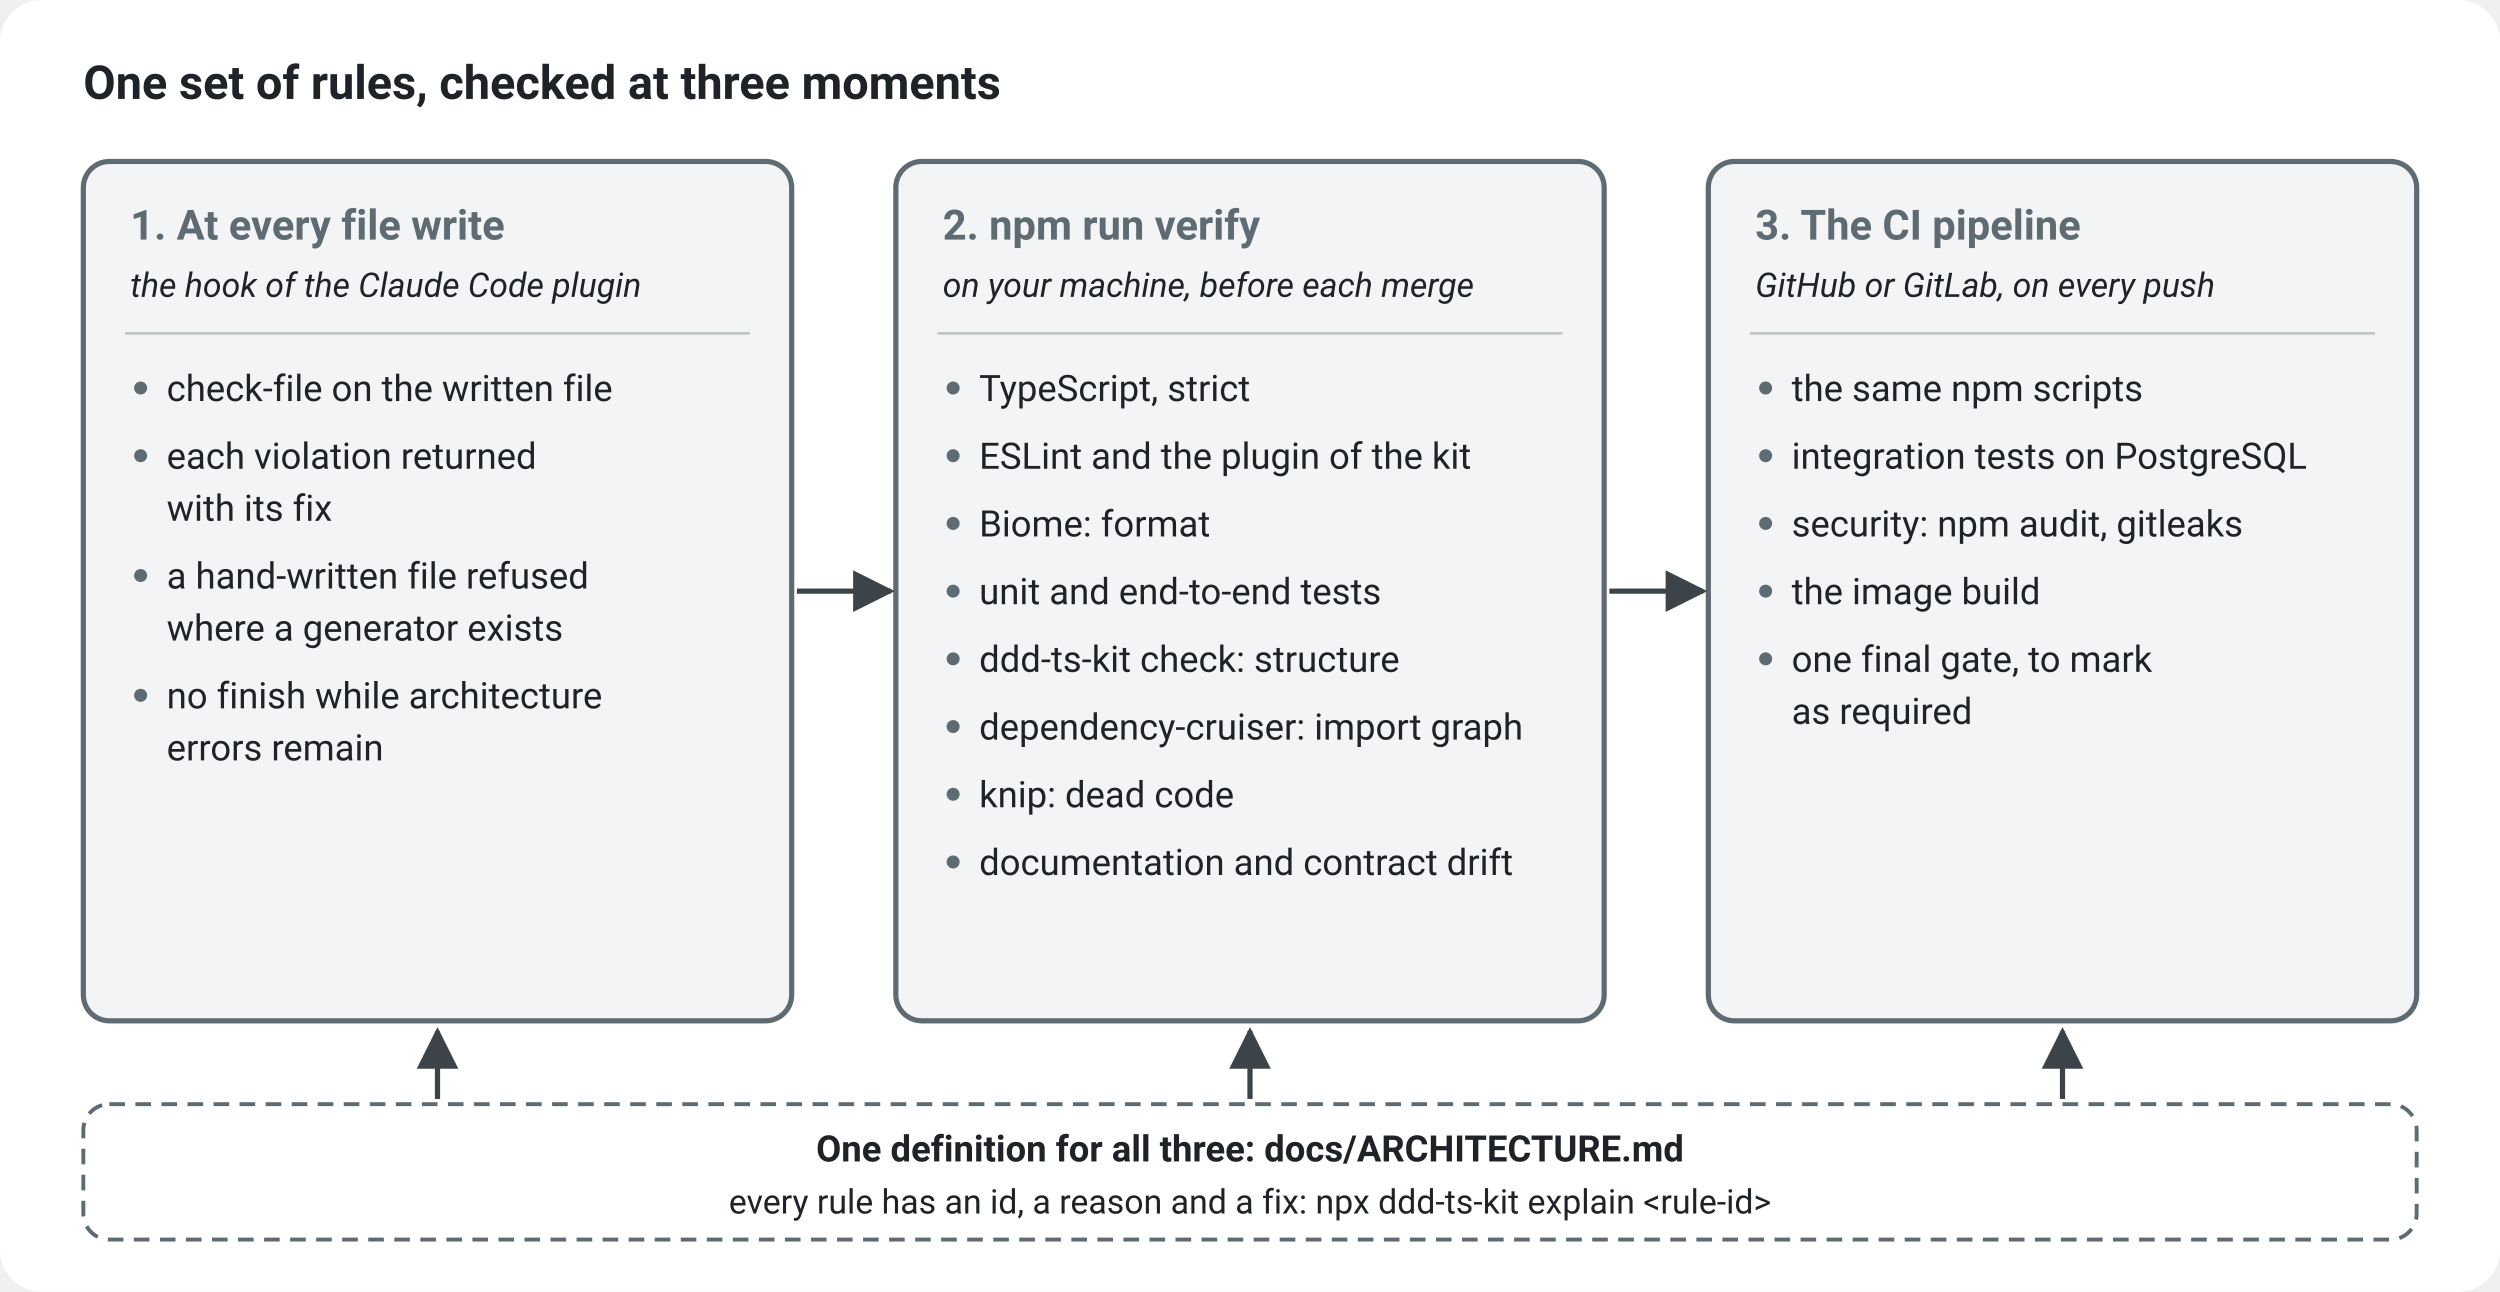
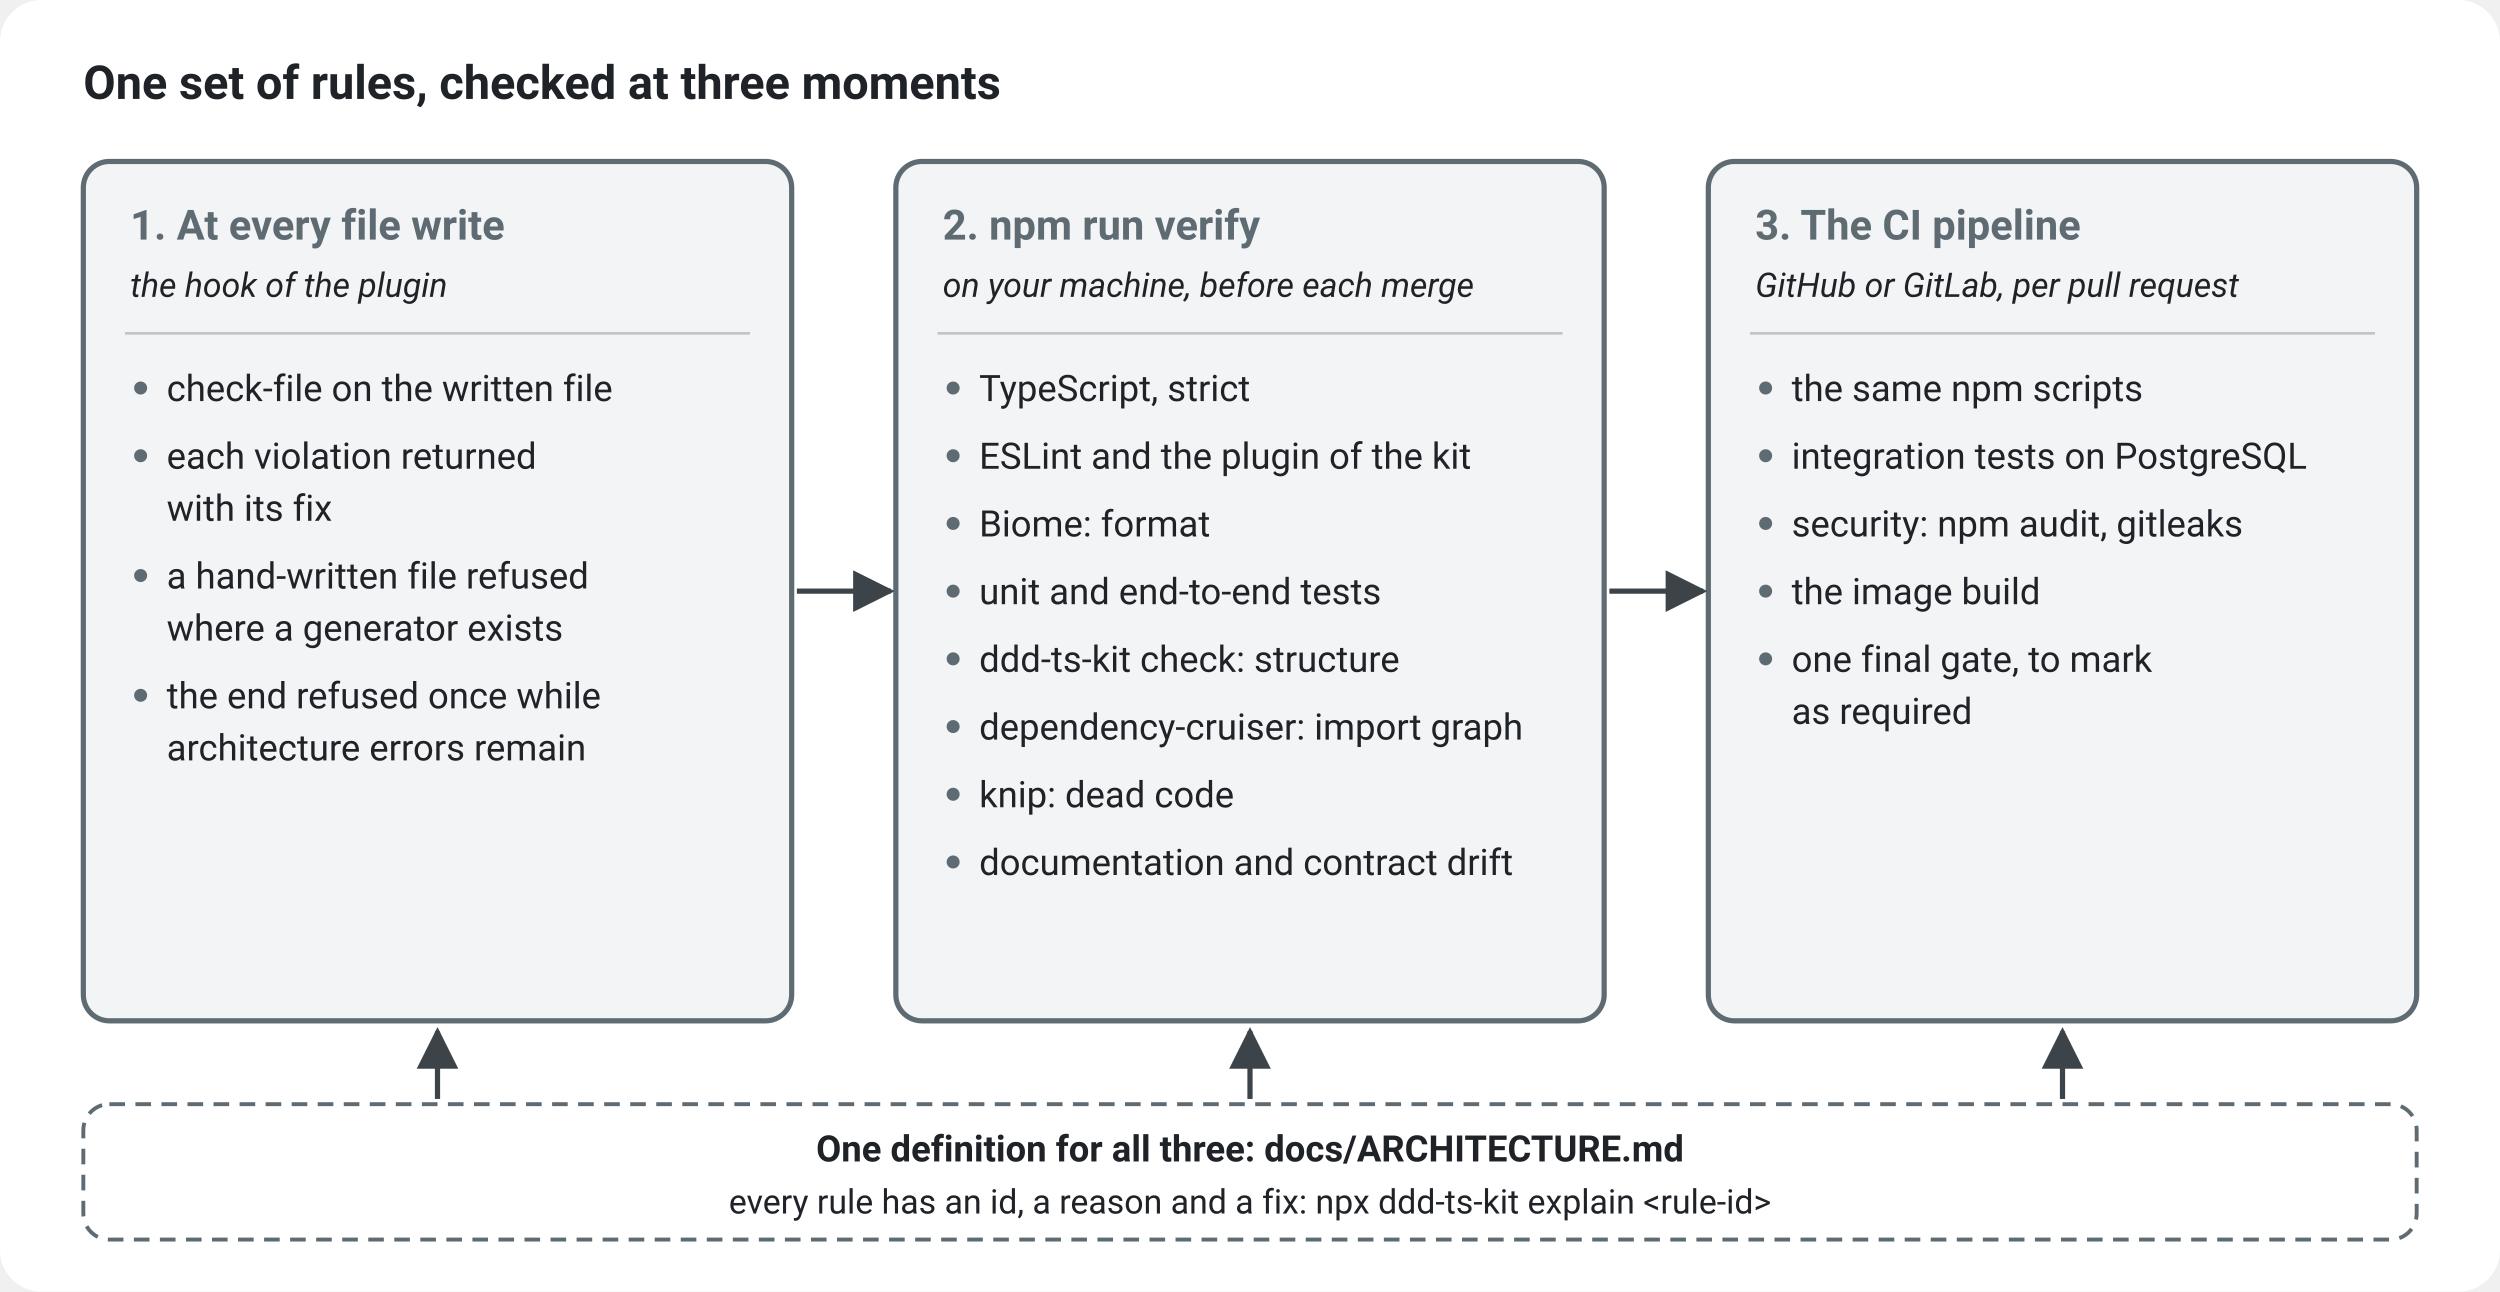
<svg xmlns="http://www.w3.org/2000/svg" viewBox="0 0 960 496" width="960" height="496" role="img" aria-labelledby="title desc" font-family="system-ui, -apple-system, 'Segoe UI', Roboto, sans-serif">
  <defs>
    <marker id="arrow" viewBox="0 0 10 10" refX="9" refY="5" markerWidth="8" markerHeight="8" orient="auto-start-reverse">
      <path d="M0,0 L10,5 L0,10 z" fill="#3d4449" />
    </marker>
  </defs>
  <rect width="960" height="496" rx="16" fill="#ffffff" />
  <text x="32" y="38" font-size="18" font-weight="600" fill="#1f2328">One set of rules, checked at three moments</text>
  <rect x="32" y="62" width="272" height="330" rx="10" fill="#f3f4f5" stroke="#5f6b73" stroke-width="2" />
  <text x="50" y="92" font-size="16" font-weight="700" fill="#5f6b73">1. At every file write</text>
-   <text x="50" y="114" font-size="13" font-style="italic" fill="#1f2328">the hook of the Claude Code plugin</text>
+   <text x="50" y="114" font-size="13" font-style="italic" fill="#1f2328">the hook of the plugin</text>
  <line x1="48" y1="128" x2="288" y2="128" stroke="#5f6b73" stroke-opacity="0.35" />
  <circle cx="54" cy="149" r="2.5" fill="#5f6b73" />
  <text x="64" y="154" font-size="14" fill="#1f2328">check-file on the written file</text>
  <circle cx="54" cy="175" r="2.5" fill="#5f6b73" />
  <text x="64" y="180" font-size="14" fill="#1f2328">each violation returned</text>
  <text x="64" y="200" font-size="14" fill="#1f2328">with its fix</text>
  <circle cx="54" cy="221" r="2.5" fill="#5f6b73" />
  <text x="64" y="226" font-size="14" fill="#1f2328">a hand-written file refused</text>
  <text x="64" y="246" font-size="14" fill="#1f2328">where a generator exists</text>
  <circle cx="54" cy="267" r="2.5" fill="#5f6b73" />
-   <text x="64" y="272" font-size="14" fill="#1f2328">no finish while architecture</text>
-   <text x="64" y="292" font-size="14" fill="#1f2328">errors remain</text>
+   <text x="64" y="272" font-size="14" fill="#1f2328">the end refused once while</text>
+   <text x="64" y="292" font-size="14" fill="#1f2328">architecture errors remain</text>
  <rect x="344" y="62" width="272" height="330" rx="10" fill="#f3f4f5" stroke="#5f6b73" stroke-width="2" />
  <text x="362" y="92" font-size="16" font-weight="700" fill="#5f6b73">2. npm run verify</text>
  <text x="362" y="114" font-size="13" font-style="italic" fill="#1f2328">on your machine, before each merge</text>
  <line x1="360" y1="128" x2="600" y2="128" stroke="#5f6b73" stroke-opacity="0.35" />
  <circle cx="366" cy="149" r="2.5" fill="#5f6b73" />
  <text x="376" y="154" font-size="14" fill="#1f2328">TypeScript, strict</text>
  <circle cx="366" cy="175" r="2.5" fill="#5f6b73" />
  <text x="376" y="180" font-size="14" fill="#1f2328">ESLint and the plugin of the kit</text>
  <circle cx="366" cy="201" r="2.5" fill="#5f6b73" />
  <text x="376" y="206" font-size="14" fill="#1f2328">Biome: format</text>
  <circle cx="366" cy="227" r="2.5" fill="#5f6b73" />
  <text x="376" y="232" font-size="14" fill="#1f2328">unit and end-to-end tests</text>
  <circle cx="366" cy="253" r="2.5" fill="#5f6b73" />
  <text x="376" y="258" font-size="14" fill="#1f2328">ddd-ts-kit check: structure</text>
  <circle cx="366" cy="279" r="2.5" fill="#5f6b73" />
  <text x="376" y="284" font-size="14" fill="#1f2328">dependency-cruiser: import graph</text>
  <circle cx="366" cy="305" r="2.5" fill="#5f6b73" />
  <text x="376" y="310" font-size="14" fill="#1f2328">knip: dead code</text>
  <circle cx="366" cy="331" r="2.5" fill="#5f6b73" />
  <text x="376" y="336" font-size="14" fill="#1f2328">documentation and contract drift</text>
  <rect x="656" y="62" width="272" height="330" rx="10" fill="#f3f4f5" stroke="#5f6b73" stroke-width="2" />
  <text x="674" y="92" font-size="16" font-weight="700" fill="#5f6b73">3. The CI pipeline</text>
-   <text x="674" y="114" font-size="13" font-style="italic" fill="#1f2328">GitHub or GitLab, on every push</text>
+   <text x="674" y="114" font-size="13" font-style="italic" fill="#1f2328">GitHub or GitLab, per pull request</text>
  <line x1="672" y1="128" x2="912" y2="128" stroke="#5f6b73" stroke-opacity="0.35" />
  <circle cx="678" cy="149" r="2.5" fill="#5f6b73" />
  <text x="688" y="154" font-size="14" fill="#1f2328">the same npm scripts</text>
  <circle cx="678" cy="175" r="2.5" fill="#5f6b73" />
  <text x="688" y="180" font-size="14" fill="#1f2328">integration tests on PostgreSQL</text>
  <circle cx="678" cy="201" r="2.5" fill="#5f6b73" />
  <text x="688" y="206" font-size="14" fill="#1f2328">security: npm audit, gitleaks</text>
  <circle cx="678" cy="227" r="2.5" fill="#5f6b73" />
  <text x="688" y="232" font-size="14" fill="#1f2328">the image build</text>
  <circle cx="678" cy="253" r="2.5" fill="#5f6b73" />
  <text x="688" y="258" font-size="14" fill="#1f2328">one final gate, to mark</text>
  <text x="688" y="278" font-size="14" fill="#1f2328">as required</text>
  <line x1="306" y1="227" x2="342" y2="227" stroke="#3d4449" stroke-width="2" marker-end="url(#arrow)" />
  <line x1="618" y1="227" x2="654" y2="227" stroke="#3d4449" stroke-width="2" marker-end="url(#arrow)" />
  <rect x="32" y="424" width="896" height="52" rx="10" fill="#ffffff" stroke="#5f6b73" stroke-width="1.5" stroke-dasharray="6 4" />
  <text x="480" y="446" font-size="14" font-weight="600" fill="#1f2328" text-anchor="middle">One definition for all three: docs/ARCHITECTURE.md</text>
  <text x="480" y="466" font-size="13" fill="#1f2328" text-anchor="middle">every rule has an id, a reason and a fix: npx ddd-ts-kit explain &lt;rule-id&gt;</text>
  <line x1="168" y1="422" x2="168" y2="396" stroke="#3d4449" stroke-width="2" marker-end="url(#arrow)" />
  <line x1="480" y1="422" x2="480" y2="396" stroke="#3d4449" stroke-width="2" marker-end="url(#arrow)" />
  <line x1="792" y1="422" x2="792" y2="396" stroke="#3d4449" stroke-width="2" marker-end="url(#arrow)" />
</svg>
